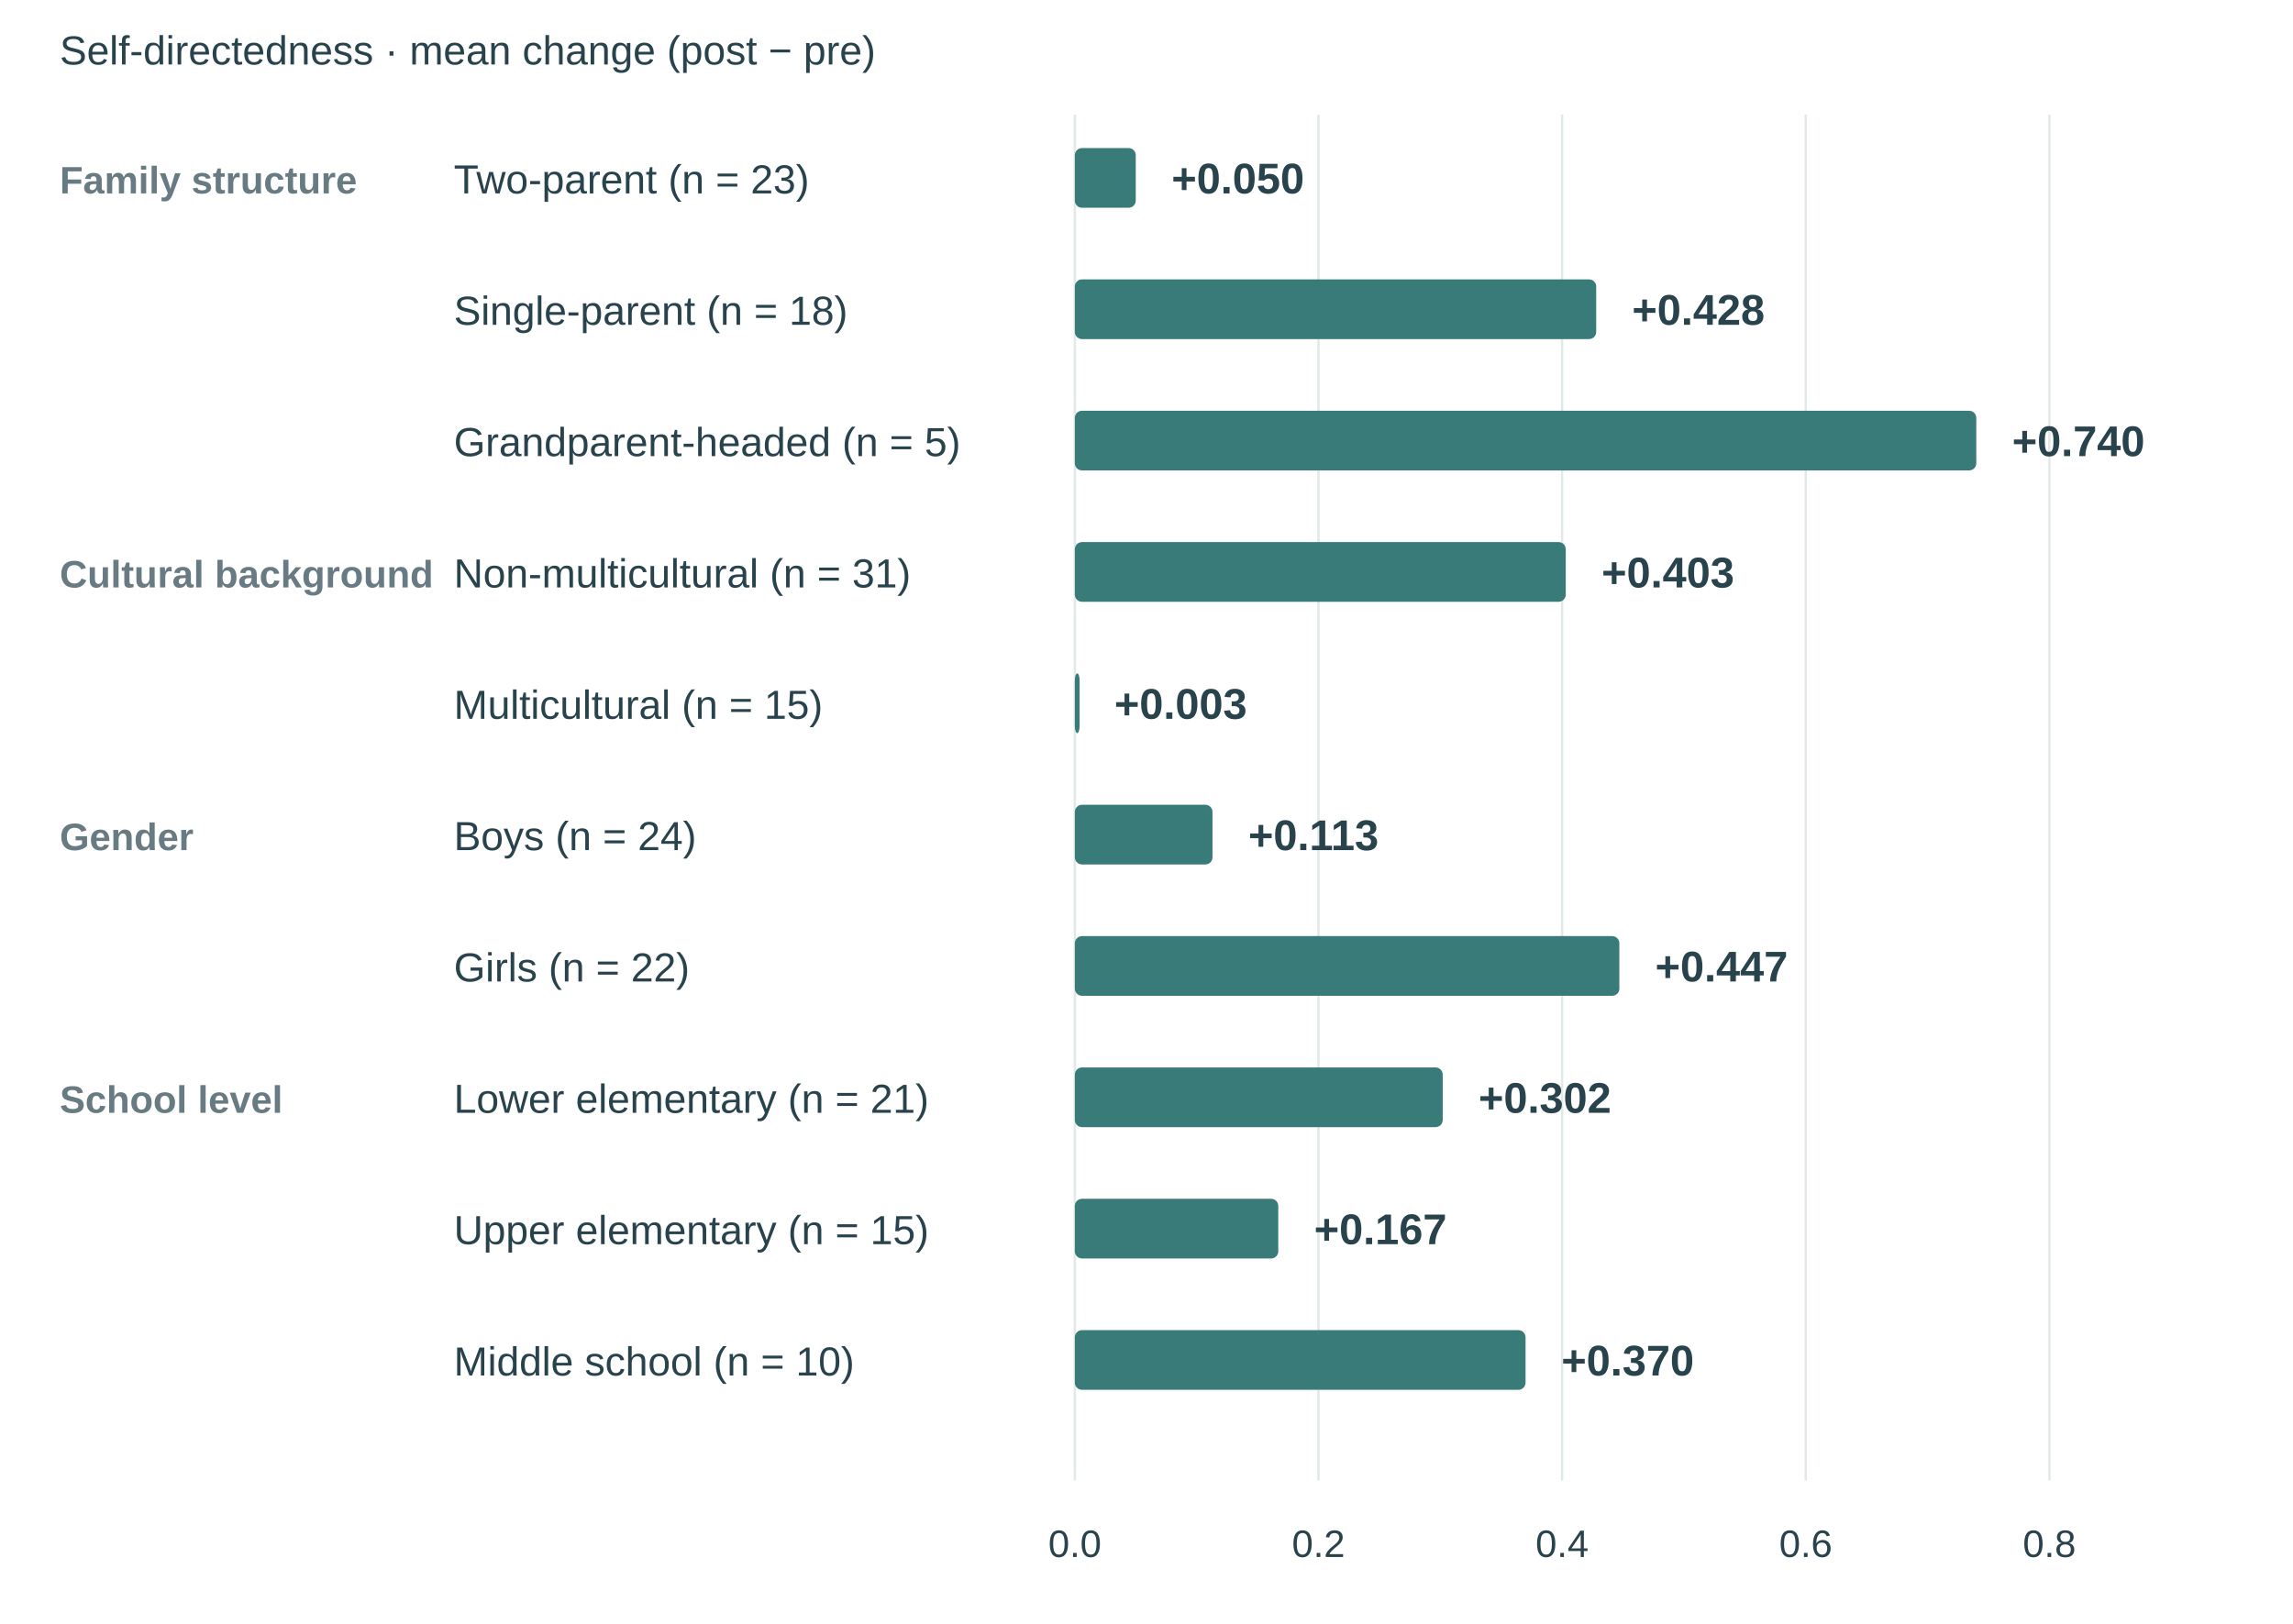
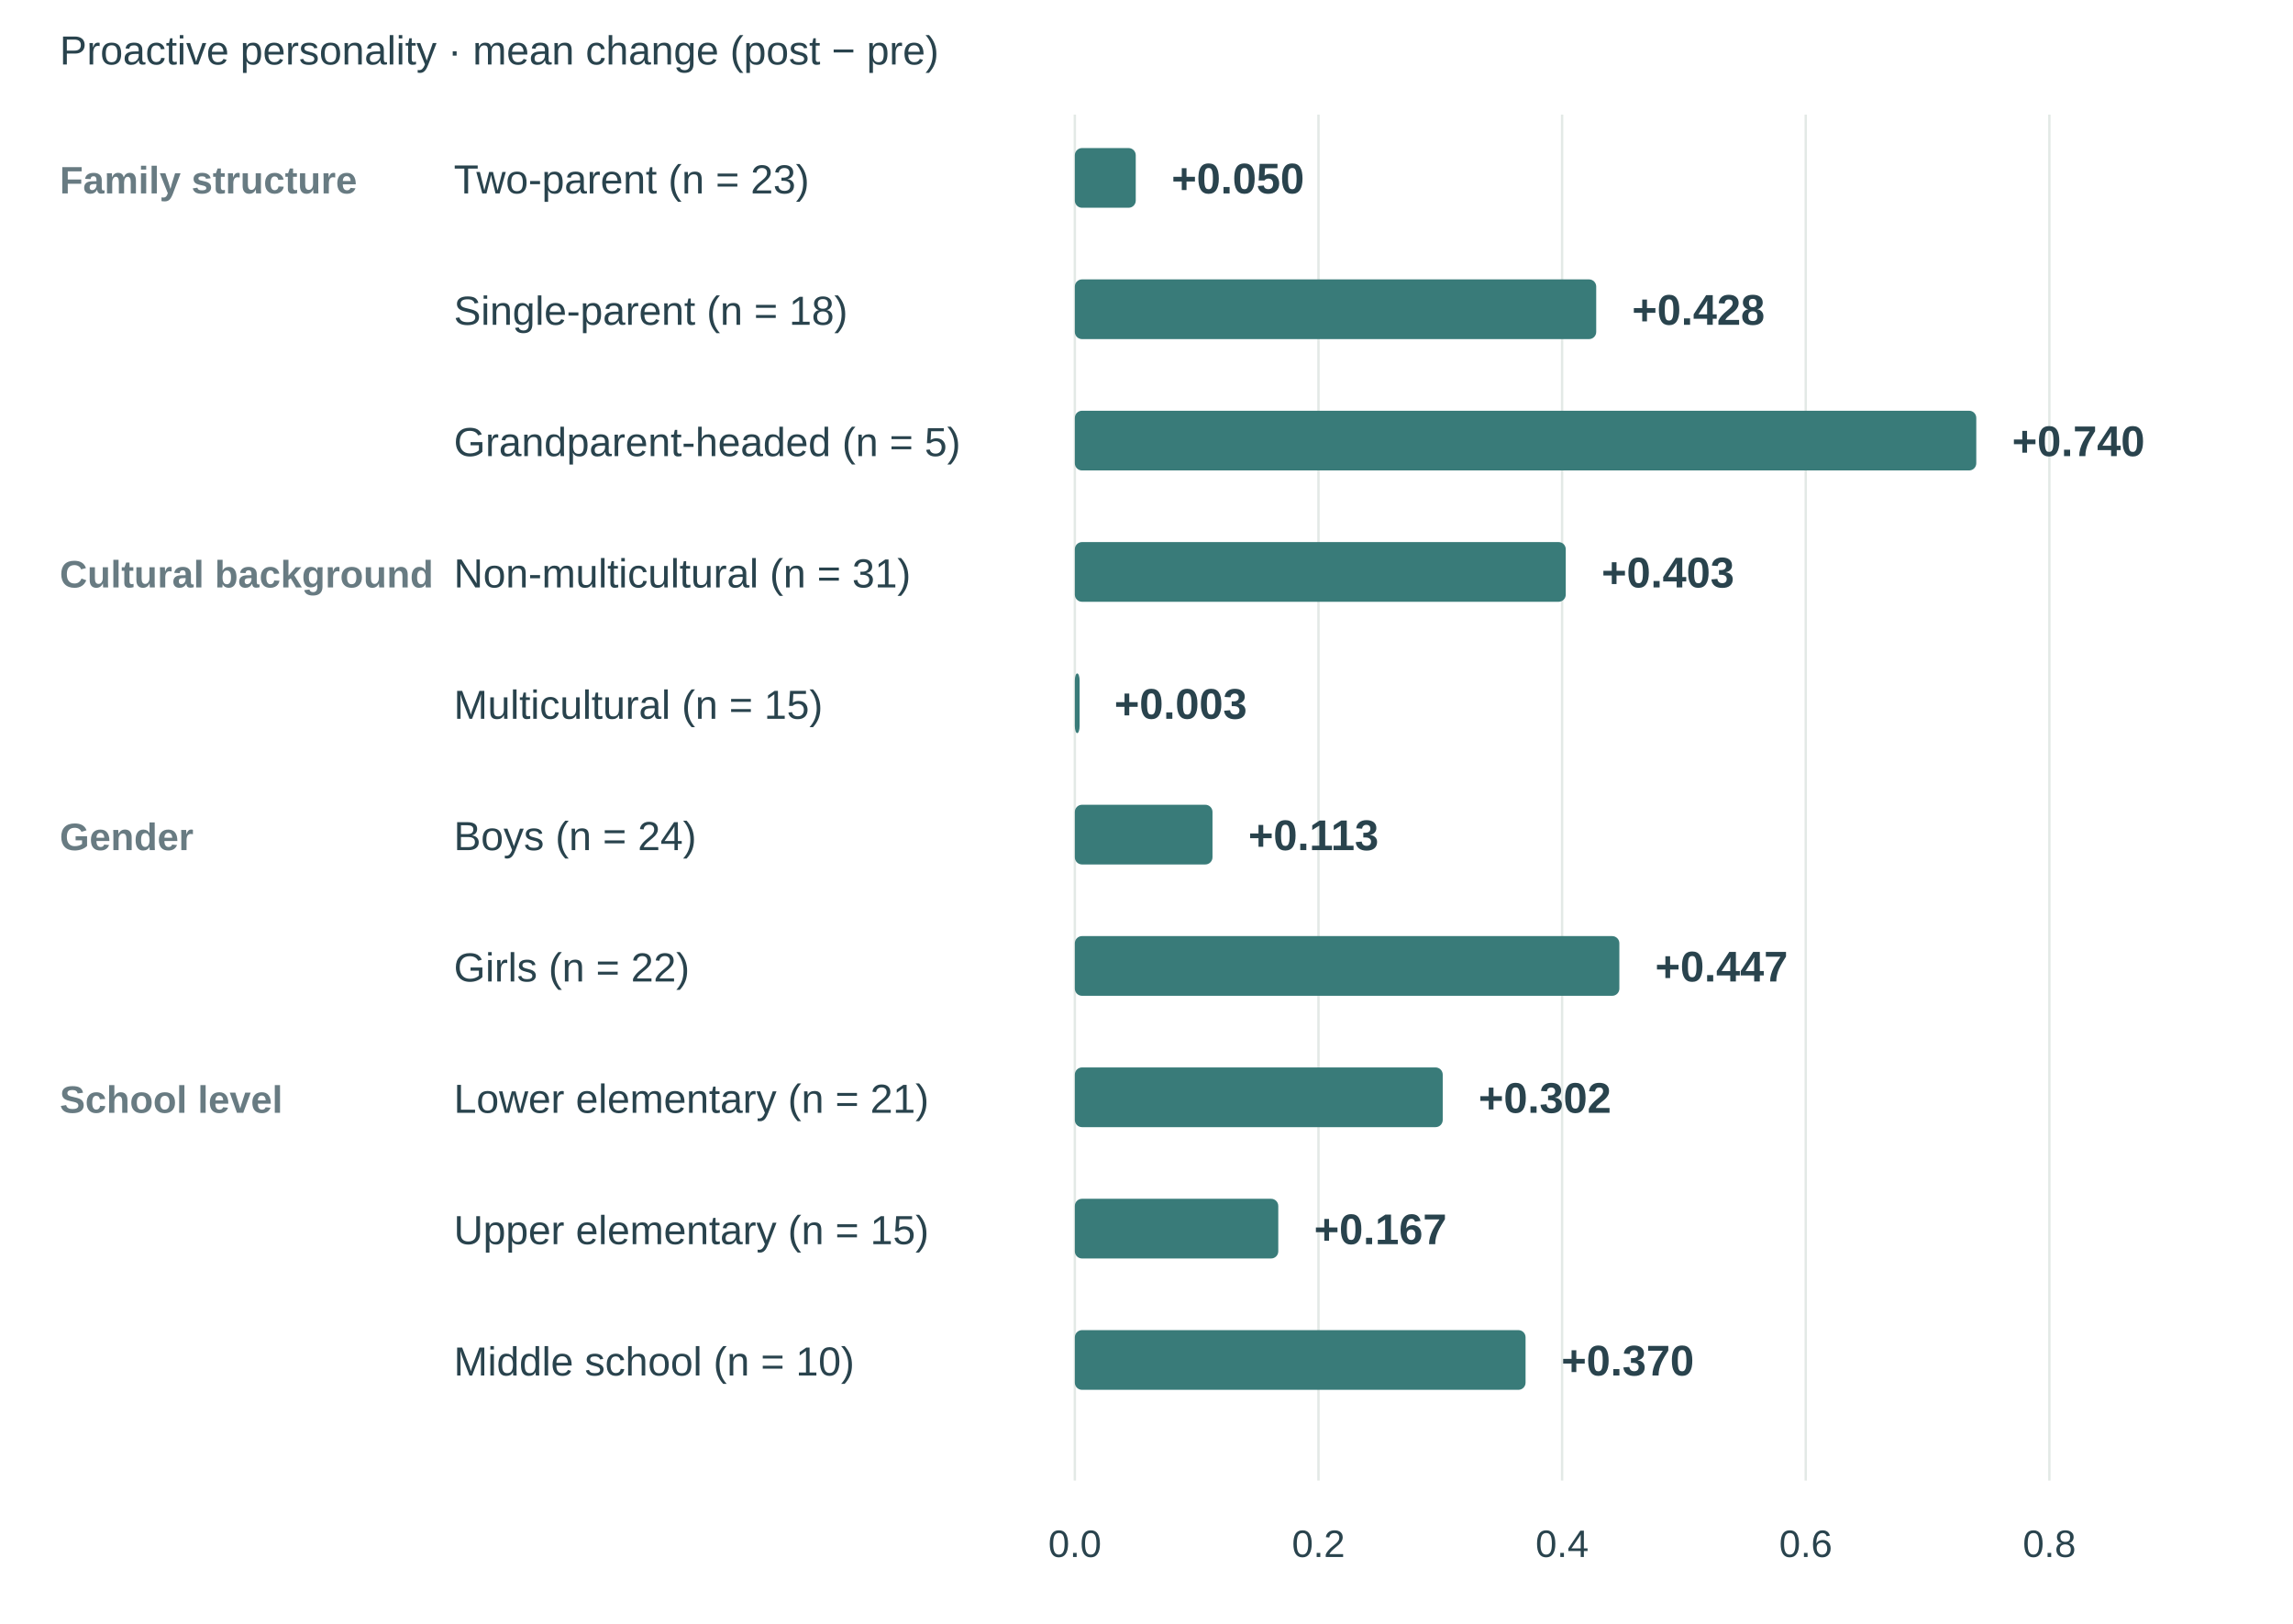
<svg xmlns="http://www.w3.org/2000/svg" viewBox="0 0 960 680" role="img" aria-labelledby="title">
  <g font-family="Arial, sans-serif">
-     <text x="25" y="27" font-size="17" fill="#29434d" text-anchor="start" font-weight="400">Self-directedness · mean change (post − pre)</text>
+     <text x="25" y="27" font-size="17" fill="#29434d" text-anchor="start" font-weight="400">Proactive personality · mean change (post − pre)</text>
    <line x1="450" y1="48" x2="450" y2="620" stroke="#e3e9e6" stroke-width="1" />
    <text x="450" y="652" font-size="16" fill="#29434d" text-anchor="middle" font-weight="400">0.0</text>
    <line x1="552.0" y1="48" x2="552.0" y2="620" stroke="#e3e9e6" stroke-width="1" />
    <text x="552.0" y="652" font-size="16" fill="#29434d" text-anchor="middle" font-weight="400">0.2</text>
    <line x1="654.0" y1="48" x2="654.0" y2="620" stroke="#e3e9e6" stroke-width="1" />
    <text x="654.0" y="652" font-size="16" fill="#29434d" text-anchor="middle" font-weight="400">0.4</text>
    <line x1="756.0" y1="48" x2="756.0" y2="620" stroke="#e3e9e6" stroke-width="1" />
    <text x="756.0" y="652" font-size="16" fill="#29434d" text-anchor="middle" font-weight="400">0.6</text>
    <line x1="858.0" y1="48" x2="858.0" y2="620" stroke="#e3e9e6" stroke-width="1" />
    <text x="858.0" y="652" font-size="16" fill="#29434d" text-anchor="middle" font-weight="400">0.8</text>
    <text x="25" y="81" font-size="16" fill="#687b82" text-anchor="start" font-weight="600">Family structure</text>
    <text x="190" y="81" font-size="17" fill="#29434d" text-anchor="start" font-weight="400">Two-parent (n = 23)</text>
    <rect x="450" y="62" width="25.5" height="25" fill="#397b79" rx="3" />
    <text x="490.5" y="81" font-size="18" fill="#29434d" text-anchor="start" font-weight="600">+0.050</text>
    <text x="190" y="136" font-size="17" fill="#29434d" text-anchor="start" font-weight="400">Single-parent (n = 18)</text>
    <rect x="450" y="117" width="218.28" height="25" fill="#397b79" rx="3" />
    <text x="683.28" y="136" font-size="18" fill="#29434d" text-anchor="start" font-weight="600">+0.428</text>
    <text x="190" y="191" font-size="17" fill="#29434d" text-anchor="start" font-weight="400">Grandparent-headed (n = 5)</text>
    <rect x="450" y="172" width="377.4" height="25" fill="#397b79" rx="3" />
    <text x="842.4" y="191" font-size="18" fill="#29434d" text-anchor="start" font-weight="600">+0.740</text>
    <text x="25" y="246" font-size="16" fill="#687b82" text-anchor="start" font-weight="600">Cultural background</text>
    <text x="190" y="246" font-size="17" fill="#29434d" text-anchor="start" font-weight="400">Non-multicultural (n = 31)</text>
    <rect x="450" y="227" width="205.53" height="25" fill="#397b79" rx="3" />
    <text x="670.53" y="246" font-size="18" fill="#29434d" text-anchor="start" font-weight="600">+0.403</text>
    <text x="190" y="301" font-size="17" fill="#29434d" text-anchor="start" font-weight="400">Multicultural (n = 15)</text>
    <rect x="450" y="282" width="2" height="25" fill="#397b79" rx="3" />
    <text x="466.53" y="301" font-size="18" fill="#29434d" text-anchor="start" font-weight="600">+0.003</text>
    <text x="25" y="356" font-size="16" fill="#687b82" text-anchor="start" font-weight="600">Gender</text>
    <text x="190" y="356" font-size="17" fill="#29434d" text-anchor="start" font-weight="400">Boys (n = 24)</text>
    <rect x="450" y="337" width="57.63" height="25" fill="#397b79" rx="3" />
    <text x="522.63" y="356" font-size="18" fill="#29434d" text-anchor="start" font-weight="600">+0.113</text>
    <text x="190" y="411" font-size="17" fill="#29434d" text-anchor="start" font-weight="400">Girls (n = 22)</text>
    <rect x="450" y="392" width="227.97" height="25" fill="#397b79" rx="3" />
    <text x="692.97" y="411" font-size="18" fill="#29434d" text-anchor="start" font-weight="600">+0.447</text>
    <text x="25" y="466" font-size="16" fill="#687b82" text-anchor="start" font-weight="600">School level</text>
    <text x="190" y="466" font-size="17" fill="#29434d" text-anchor="start" font-weight="400">Lower elementary (n = 21)</text>
    <rect x="450" y="447" width="154.02" height="25" fill="#397b79" rx="3" />
    <text x="619.02" y="466" font-size="18" fill="#29434d" text-anchor="start" font-weight="600">+0.302</text>
    <text x="190" y="521" font-size="17" fill="#29434d" text-anchor="start" font-weight="400">Upper elementary (n = 15)</text>
    <rect x="450" y="502" width="85.17" height="25" fill="#397b79" rx="3" />
    <text x="550.17" y="521" font-size="18" fill="#29434d" text-anchor="start" font-weight="600">+0.167</text>
    <text x="190" y="576" font-size="17" fill="#29434d" text-anchor="start" font-weight="400">Middle school (n = 10)</text>
    <rect x="450" y="557" width="188.7" height="25" fill="#397b79" rx="3" />
    <text x="653.7" y="576" font-size="18" fill="#29434d" text-anchor="start" font-weight="600">+0.370</text>
  </g>
</svg>
